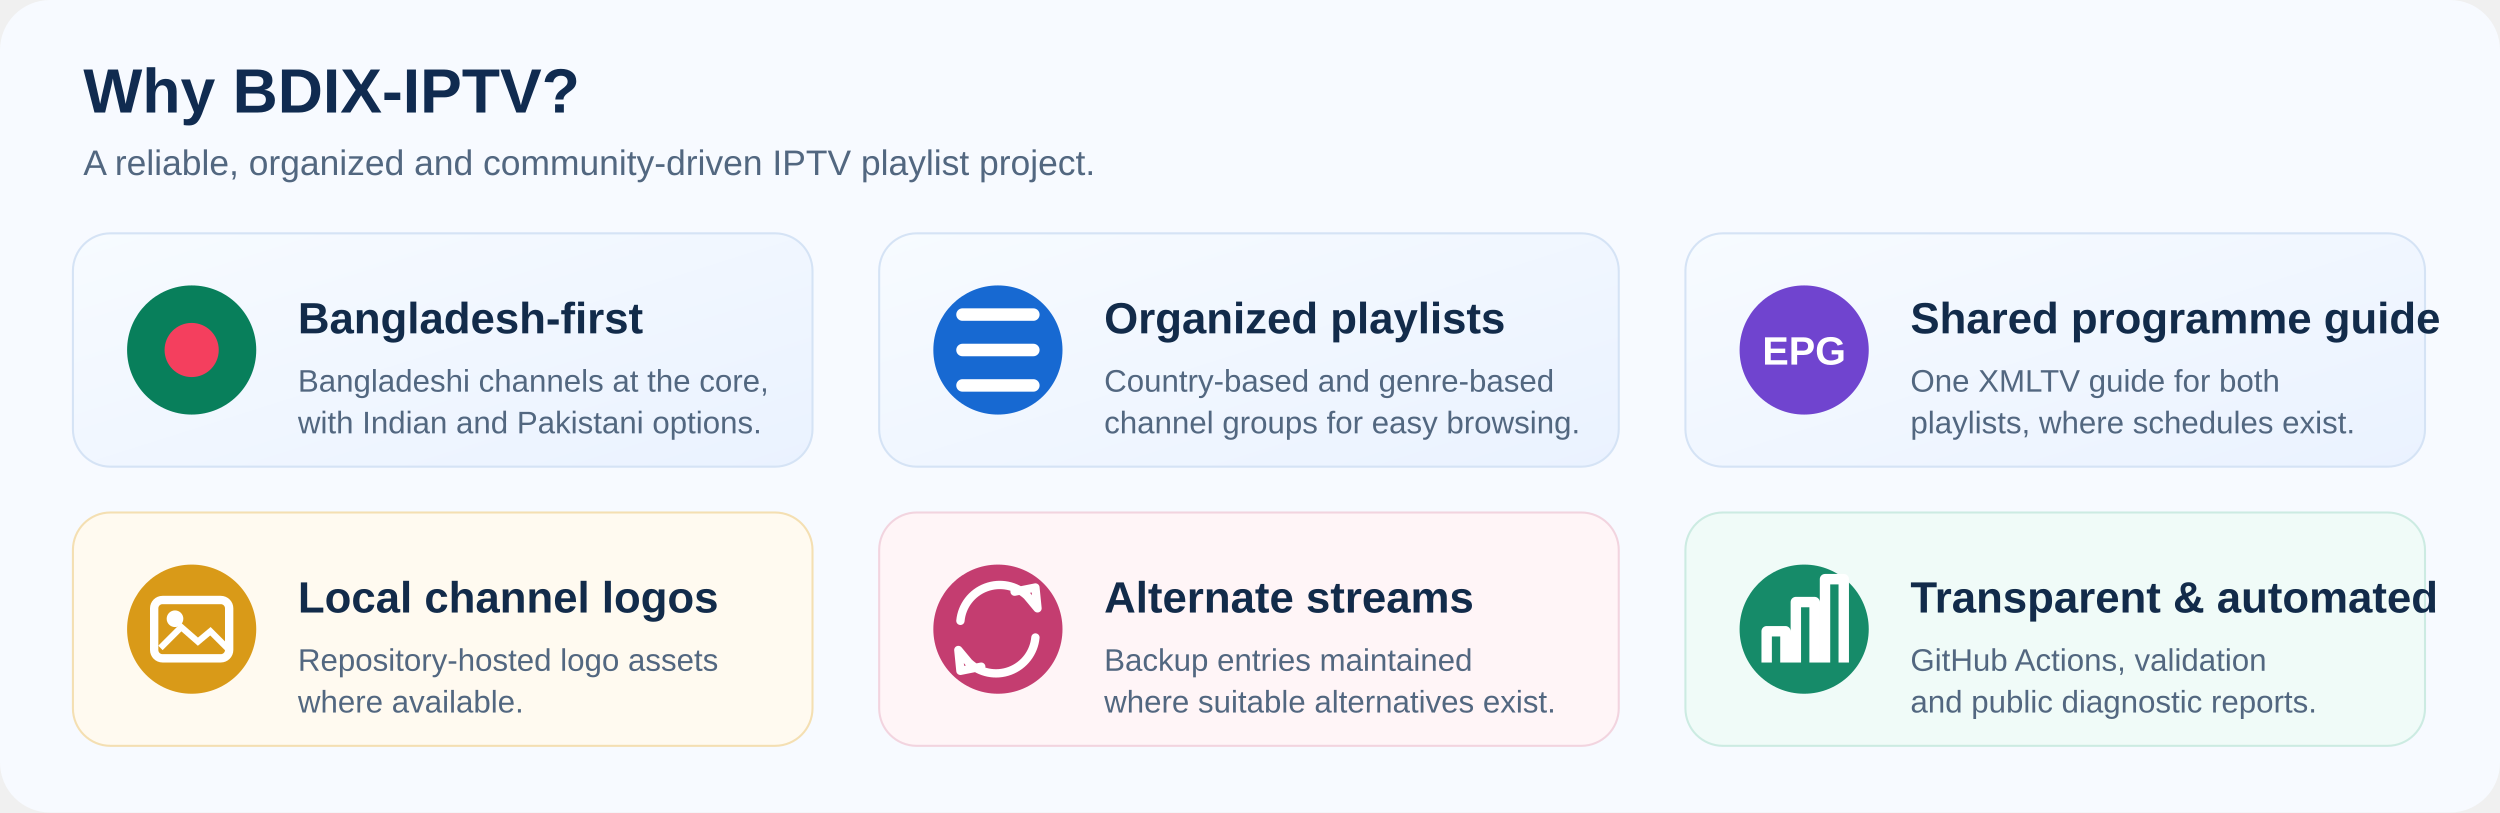
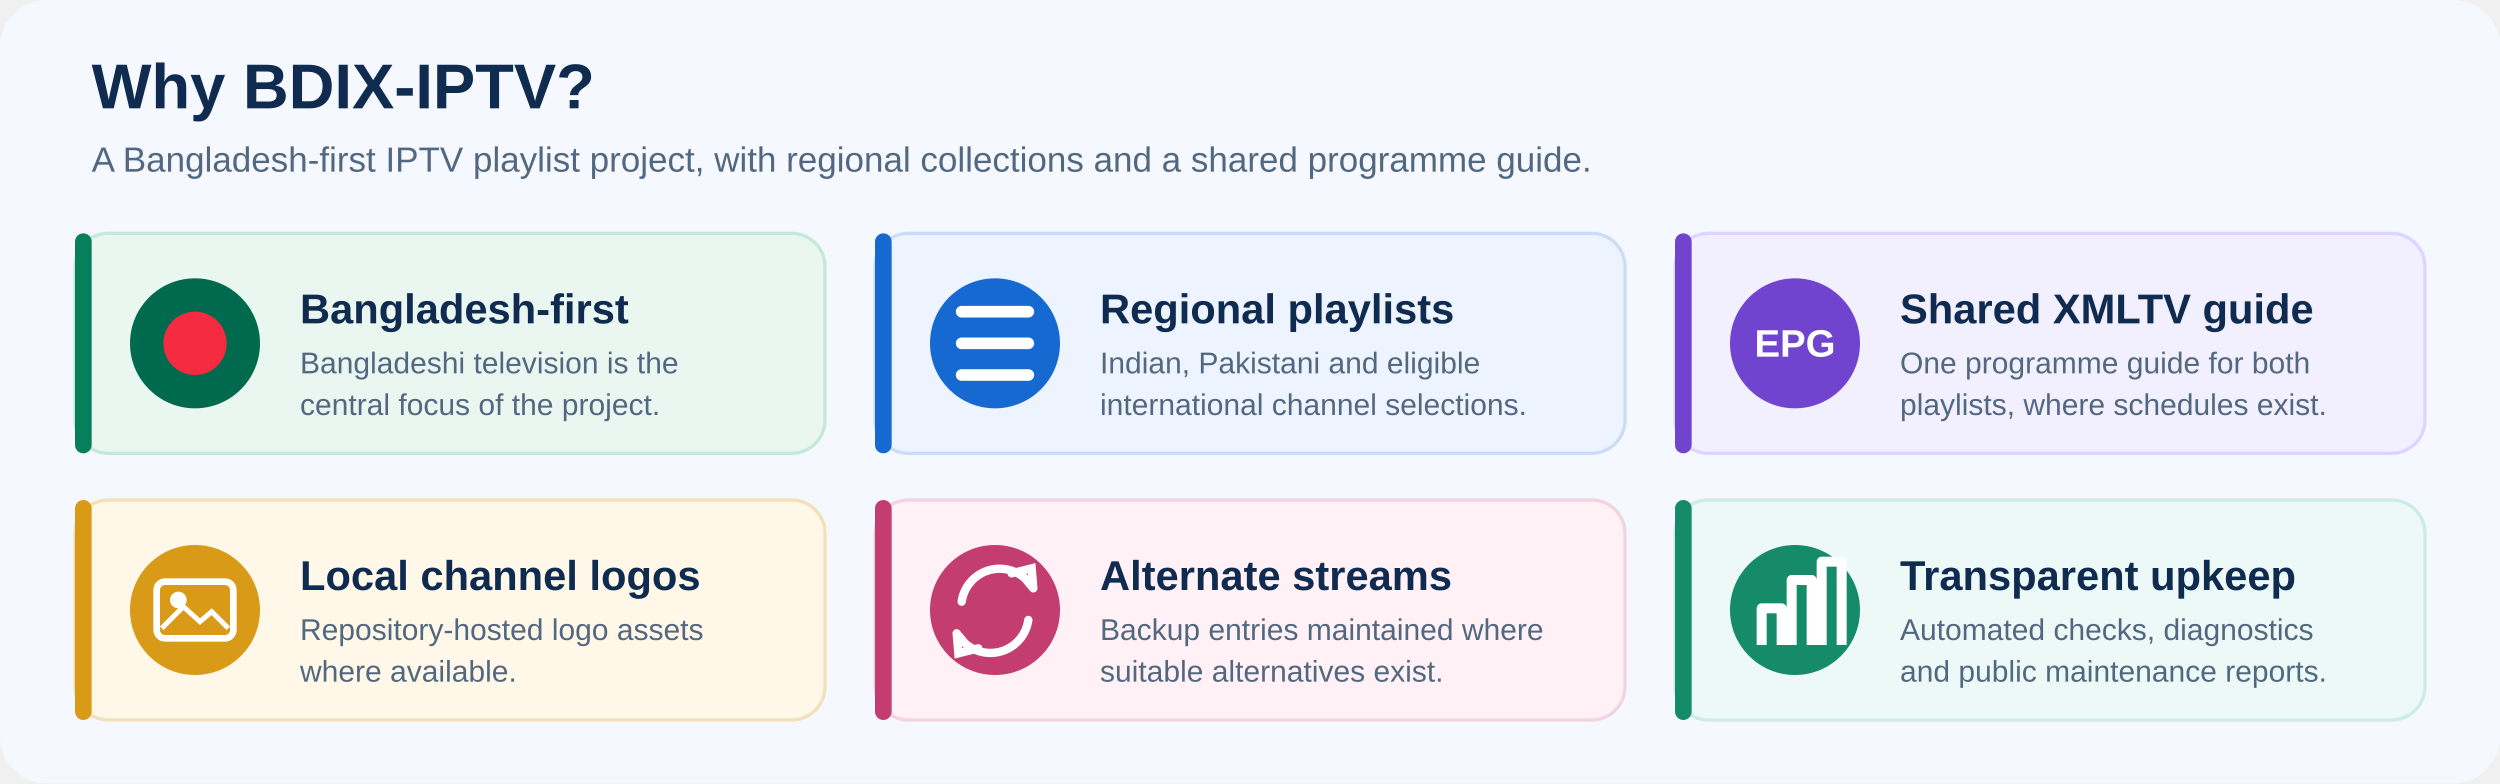
- <svg xmlns="http://www.w3.org/2000/svg" width="1200" height="390" viewBox="0 0 1200 390" role="img" aria-labelledby="t">
-   <defs>
-     <linearGradient id="b" x2="1" y2="1">
-       <stop stop-color="#f7fbff" />
-       <stop offset="1" stop-color="#eaf2ff" />
-     </linearGradient>
-   </defs>
-   <rect width="1200" height="390" rx="24" fill="#f7faff" />
-   <text x="40" y="54" font-family="Arial" font-size="30" font-weight="700" fill="#102b50">Why BDIX-IPTV?</text>
-   <text x="40" y="84" font-family="Arial" font-size="17" fill="#526780">A reliable, organized and community-driven IPTV playlist project.</text>
-   <g font-family="Arial">
-     <g transform="translate(35 112)">
-       <rect width="355" height="112" rx="18" fill="url(#b)" stroke="#d5e3f5" />
-       <circle cx="57" cy="56" r="31" fill="#087f5b" />
-       <circle cx="57" cy="56" r="13" fill="#f43f5e" />
-       <text x="108" y="48" font-size="21" font-weight="700" fill="#122b4a">Bangladesh-first</text>
-       <text x="108" y="76" font-size="15" fill="#526780">Bangladeshi channels at the core,</text>
-       <text x="108" y="96" font-size="15" fill="#526780">with Indian and Pakistani options.</text>
+ <svg xmlns="http://www.w3.org/2000/svg" width="1500" height="470" viewBox="0 0 1500 470" role="img" aria-labelledby="t d">
+   <rect width="1500" height="470" rx="28" fill="#f5f9ff" />
+   <text x="55" y="65" font-family="Arial,sans-serif" font-size="38" font-weight="700" fill="#102b50">Why BDIX-IPTV?</text>
+   <text x="55" y="103" font-family="Arial,sans-serif" font-size="21" fill="#526780">A Bangladesh-first IPTV playlist project, with regional collections and a shared programme guide.</text>
+   <g font-family="Arial,sans-serif">
+     <g transform="translate(45 140)">
+       <rect width="450" height="132" rx="20" fill="#eaf7f1" stroke="#c6e8d9" stroke-width="2" />
+       <rect width="10" height="132" rx="5" fill="#087f5b" />
+       <circle cx="72" cy="66" r="39" fill="#006a4e" />
+       <circle cx="72" cy="66" r="19" fill="#f42a41" />
+       <text x="135" y="54" font-size="25" font-weight="700" fill="#102b50">Bangladesh-first</text>
+       <text x="135" y="84" font-size="18" fill="#526780">Bangladeshi television is the</text>
+       <text x="135" y="109" font-size="18" fill="#526780">central focus of the project.</text>
    </g>
-     <g transform="translate(422 112)">
-       <rect width="355" height="112" rx="18" fill="url(#b)" stroke="#d5e3f5" />
-       <circle cx="57" cy="56" r="31" fill="#1769d2" />
-       <path d="M40 39h34M40 56h34M40 73h34" stroke="#fff" stroke-width="6" stroke-linecap="round" />
-       <text x="108" y="48" font-size="21" font-weight="700" fill="#122b4a">Organized playlists</text>
-       <text x="108" y="76" font-size="15" fill="#526780">Country-based and genre-based</text>
-       <text x="108" y="96" font-size="15" fill="#526780">channel groups for easy browsing.</text>
+     <g transform="translate(525 140)">
+       <rect width="450" height="132" rx="20" fill="#edf4ff" stroke="#cbdcf6" stroke-width="2" />
+       <rect width="10" height="132" rx="5" fill="#1769d2" />
+       <circle cx="72" cy="66" r="39" fill="#1769d2" />
+       <path d="M52 47h40M52 66h40M52 85h40" stroke="#fff" stroke-width="7" stroke-linecap="round" />
+       <text x="135" y="54" font-size="25" font-weight="700" fill="#102b50">Regional playlists</text>
+       <text x="135" y="84" font-size="18" fill="#526780">Indian, Pakistani and eligible</text>
+       <text x="135" y="109" font-size="18" fill="#526780">international channel selections.</text>
    </g>
-     <g transform="translate(809 112)">
-       <rect width="355" height="112" rx="18" fill="url(#b)" stroke="#d5e3f5" />
-       <circle cx="57" cy="56" r="31" fill="#7044cf" />
-       <text x="57" y="63" text-anchor="middle" font-size="19" font-weight="700" fill="#fff">EPG</text>
-       <text x="108" y="48" font-size="21" font-weight="700" fill="#122b4a">Shared programme guide</text>
-       <text x="108" y="76" font-size="15" fill="#526780">One XMLTV guide for both</text>
-       <text x="108" y="96" font-size="15" fill="#526780">playlists, where schedules exist.</text>
+     <g transform="translate(1005 140)">
+       <rect width="450" height="132" rx="20" fill="#f2efff" stroke="#ddd5ff" stroke-width="2" />
+       <rect width="10" height="132" rx="5" fill="#7044cf" />
+       <circle cx="72" cy="66" r="39" fill="#7044cf" />
+       <text x="72" y="74" text-anchor="middle" font-size="23" font-weight="700" fill="#fff">EPG</text>
+       <text x="135" y="54" font-size="25" font-weight="700" fill="#102b50">Shared XMLTV guide</text>
+       <text x="135" y="84" font-size="18" fill="#526780">One programme guide for both</text>
+       <text x="135" y="109" font-size="18" fill="#526780">playlists, where schedules exist.</text>
    </g>
-     <g transform="translate(35 246)">
-       <rect width="355" height="112" rx="18" fill="#fffaf0" stroke="#f4dfb2" />
-       <circle cx="57" cy="56" r="31" fill="#d99a18" />
-       <rect x="39" y="42" width="36" height="28" rx="4" fill="none" stroke="#fff" stroke-width="4" />
-       <circle cx="49" cy="51" r="4" fill="#fff" />
-       <path d="M42 65l10-10 8 7 6-5 8 8" fill="none" stroke="#fff" stroke-width="3" />
-       <text x="108" y="48" font-size="21" font-weight="700" fill="#122b4a">Local channel logos</text>
-       <text x="108" y="76" font-size="15" fill="#526780">Repository-hosted logo assets</text>
-       <text x="108" y="96" font-size="15" fill="#526780">where available.</text>
+     <g transform="translate(45 300)">
+       <rect width="450" height="132" rx="20" fill="#fff8e9" stroke="#f2e1b8" stroke-width="2" />
+       <rect width="10" height="132" rx="5" fill="#d99a18" />
+       <circle cx="72" cy="66" r="39" fill="#d99a18" />
+       <rect x="49" y="49" width="46" height="34" rx="5" fill="none" stroke="#fff" stroke-width="4" />
+       <circle cx="62" cy="60" r="5" fill="#fff" />
+       <path d="M52 77l13-13 10 9 7-6 10 10" fill="none" stroke="#fff" stroke-width="3" />
+       <text x="135" y="54" font-size="25" font-weight="700" fill="#102b50">Local channel logos</text>
+       <text x="135" y="84" font-size="18" fill="#526780">Repository-hosted logo assets</text>
+       <text x="135" y="109" font-size="18" fill="#526780">where available.</text>
    </g>
-     <g transform="translate(422 246)">
-       <rect width="355" height="112" rx="18" fill="#fff5f7" stroke="#f2d4df" />
-       <circle cx="57" cy="56" r="31" fill="#c43d70" />
-       <path d="M39 52a19 19 0 0 1 32-12l5 6M76 46l-1-10-10 2M75 60a19 19 0 0 1-32 12l-5-6M38 66l1 10 10-2" fill="none" stroke="#fff" stroke-width="4" stroke-linecap="round" stroke-linejoin="round" />
-       <text x="108" y="48" font-size="21" font-weight="700" fill="#122b4a">Alternate streams</text>
-       <text x="108" y="76" font-size="15" fill="#526780">Backup entries maintained</text>
-       <text x="108" y="96" font-size="15" fill="#526780">where suitable alternatives exist.</text>
+     <g transform="translate(525 300)">
+       <rect width="450" height="132" rx="20" fill="#fff1f5" stroke="#f2d4df" stroke-width="2" />
+       <rect width="10" height="132" rx="5" fill="#c43d70" />
+       <circle cx="72" cy="66" r="39" fill="#c43d70" />
+       <path d="M52 61a23 23 0 0 1 38-14l5 6M95 53l-1-12-12 3M92 72a23 23 0 0 1-38 14l-5-6M49 80l1 12 12-3" fill="none" stroke="#fff" stroke-width="5" stroke-linecap="round" />
+       <text x="135" y="54" font-size="25" font-weight="700" fill="#102b50">Alternate streams</text>
+       <text x="135" y="84" font-size="18" fill="#526780">Backup entries maintained where</text>
+       <text x="135" y="109" font-size="18" fill="#526780">suitable alternatives exist.</text>
    </g>
-     <g transform="translate(809 246)">
-       <rect width="355" height="112" rx="18" fill="#f0fbf8" stroke="#ccebe2" />
-       <circle cx="57" cy="56" r="31" fill="#168b69" />
-       <path d="M39 72V57h9v15M53 72V43h9v29M67 72V32h9v40" fill="none" stroke="#fff" stroke-width="5" stroke-linejoin="round" />
-       <text x="108" y="48" font-size="21" font-weight="700" fill="#122b4a">Transparent &amp; automated</text>
-       <text x="108" y="76" font-size="15" fill="#526780">GitHub Actions, validation</text>
-       <text x="108" y="96" font-size="15" fill="#526780">and public diagnostic reports.</text>
+     <g transform="translate(1005 300)">
+       <rect width="450" height="132" rx="20" fill="#edf9f7" stroke="#cdece5" stroke-width="2" />
+       <rect width="10" height="132" rx="5" fill="#168b69" />
+       <circle cx="72" cy="66" r="39" fill="#168b69" />
+       <path d="M52 87V65h12v22M70 87V48h12v39M88 87V37h12v50" fill="none" stroke="#fff" stroke-width="6" stroke-linejoin="round" />
+       <text x="135" y="54" font-size="25" font-weight="700" fill="#102b50">Transparent upkeep</text>
+       <text x="135" y="84" font-size="18" fill="#526780">Automated checks, diagnostics</text>
+       <text x="135" y="109" font-size="18" fill="#526780">and public maintenance reports.</text>
    </g>
  </g>
</svg>
